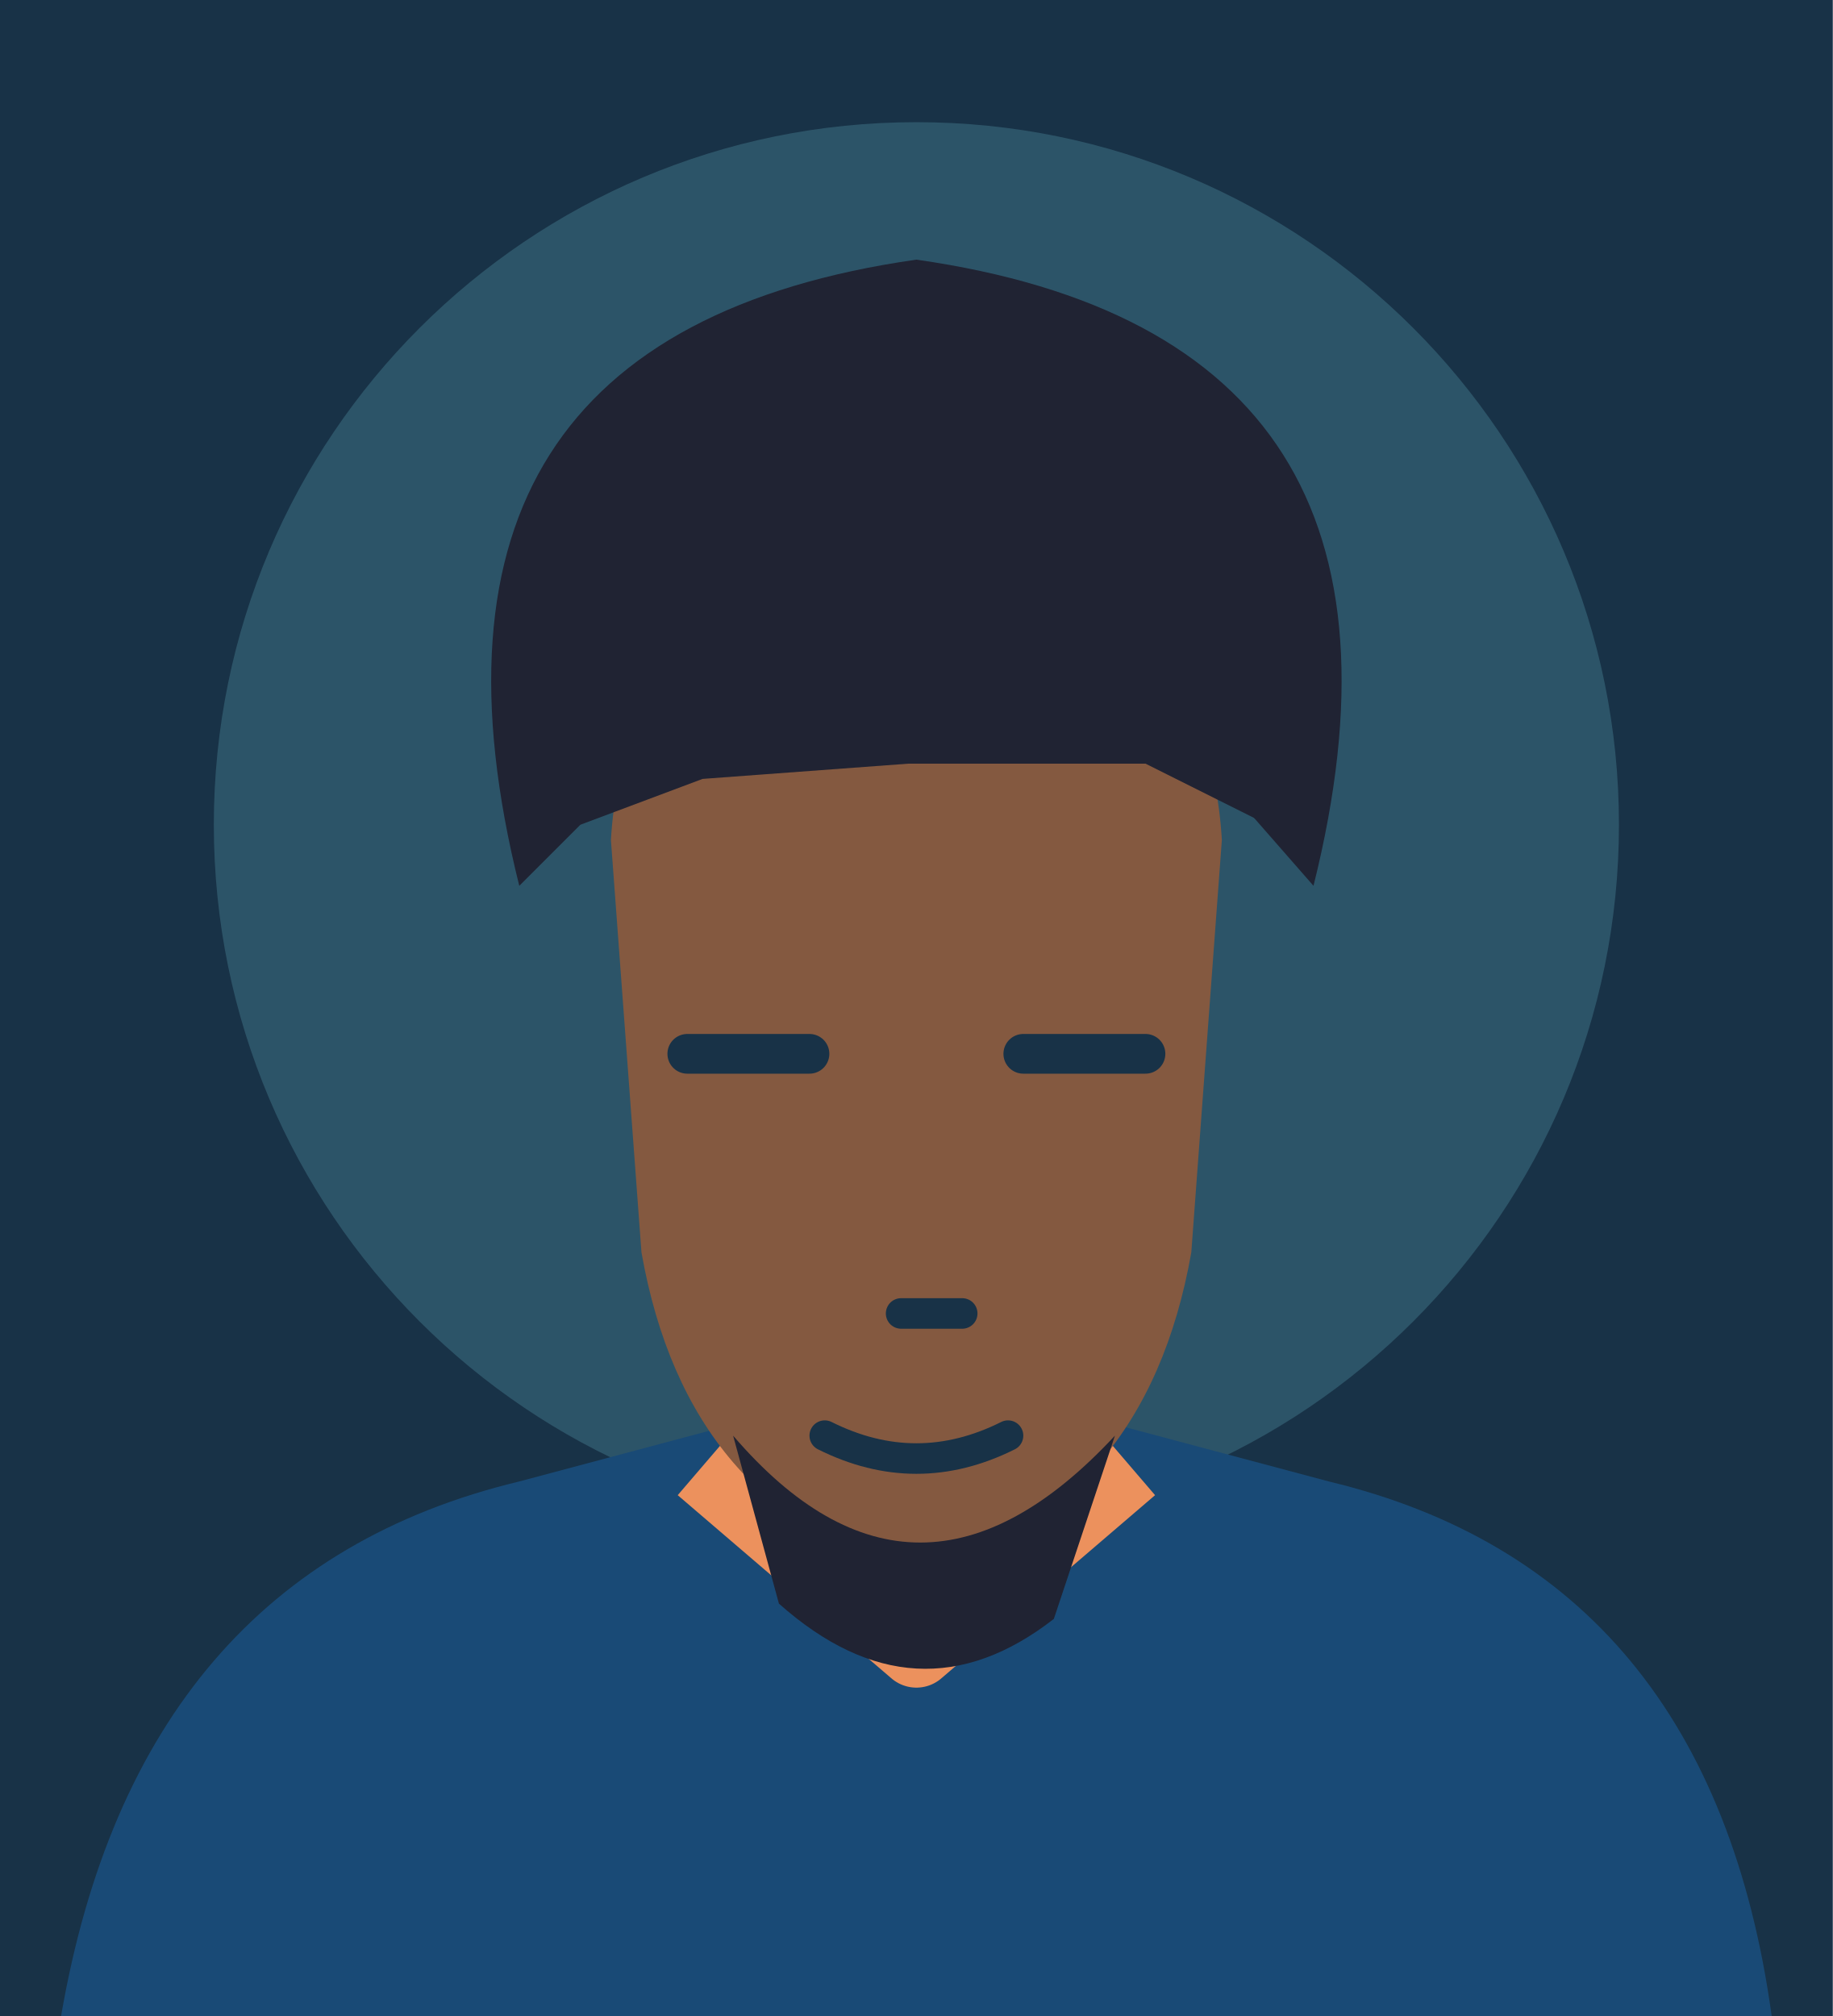
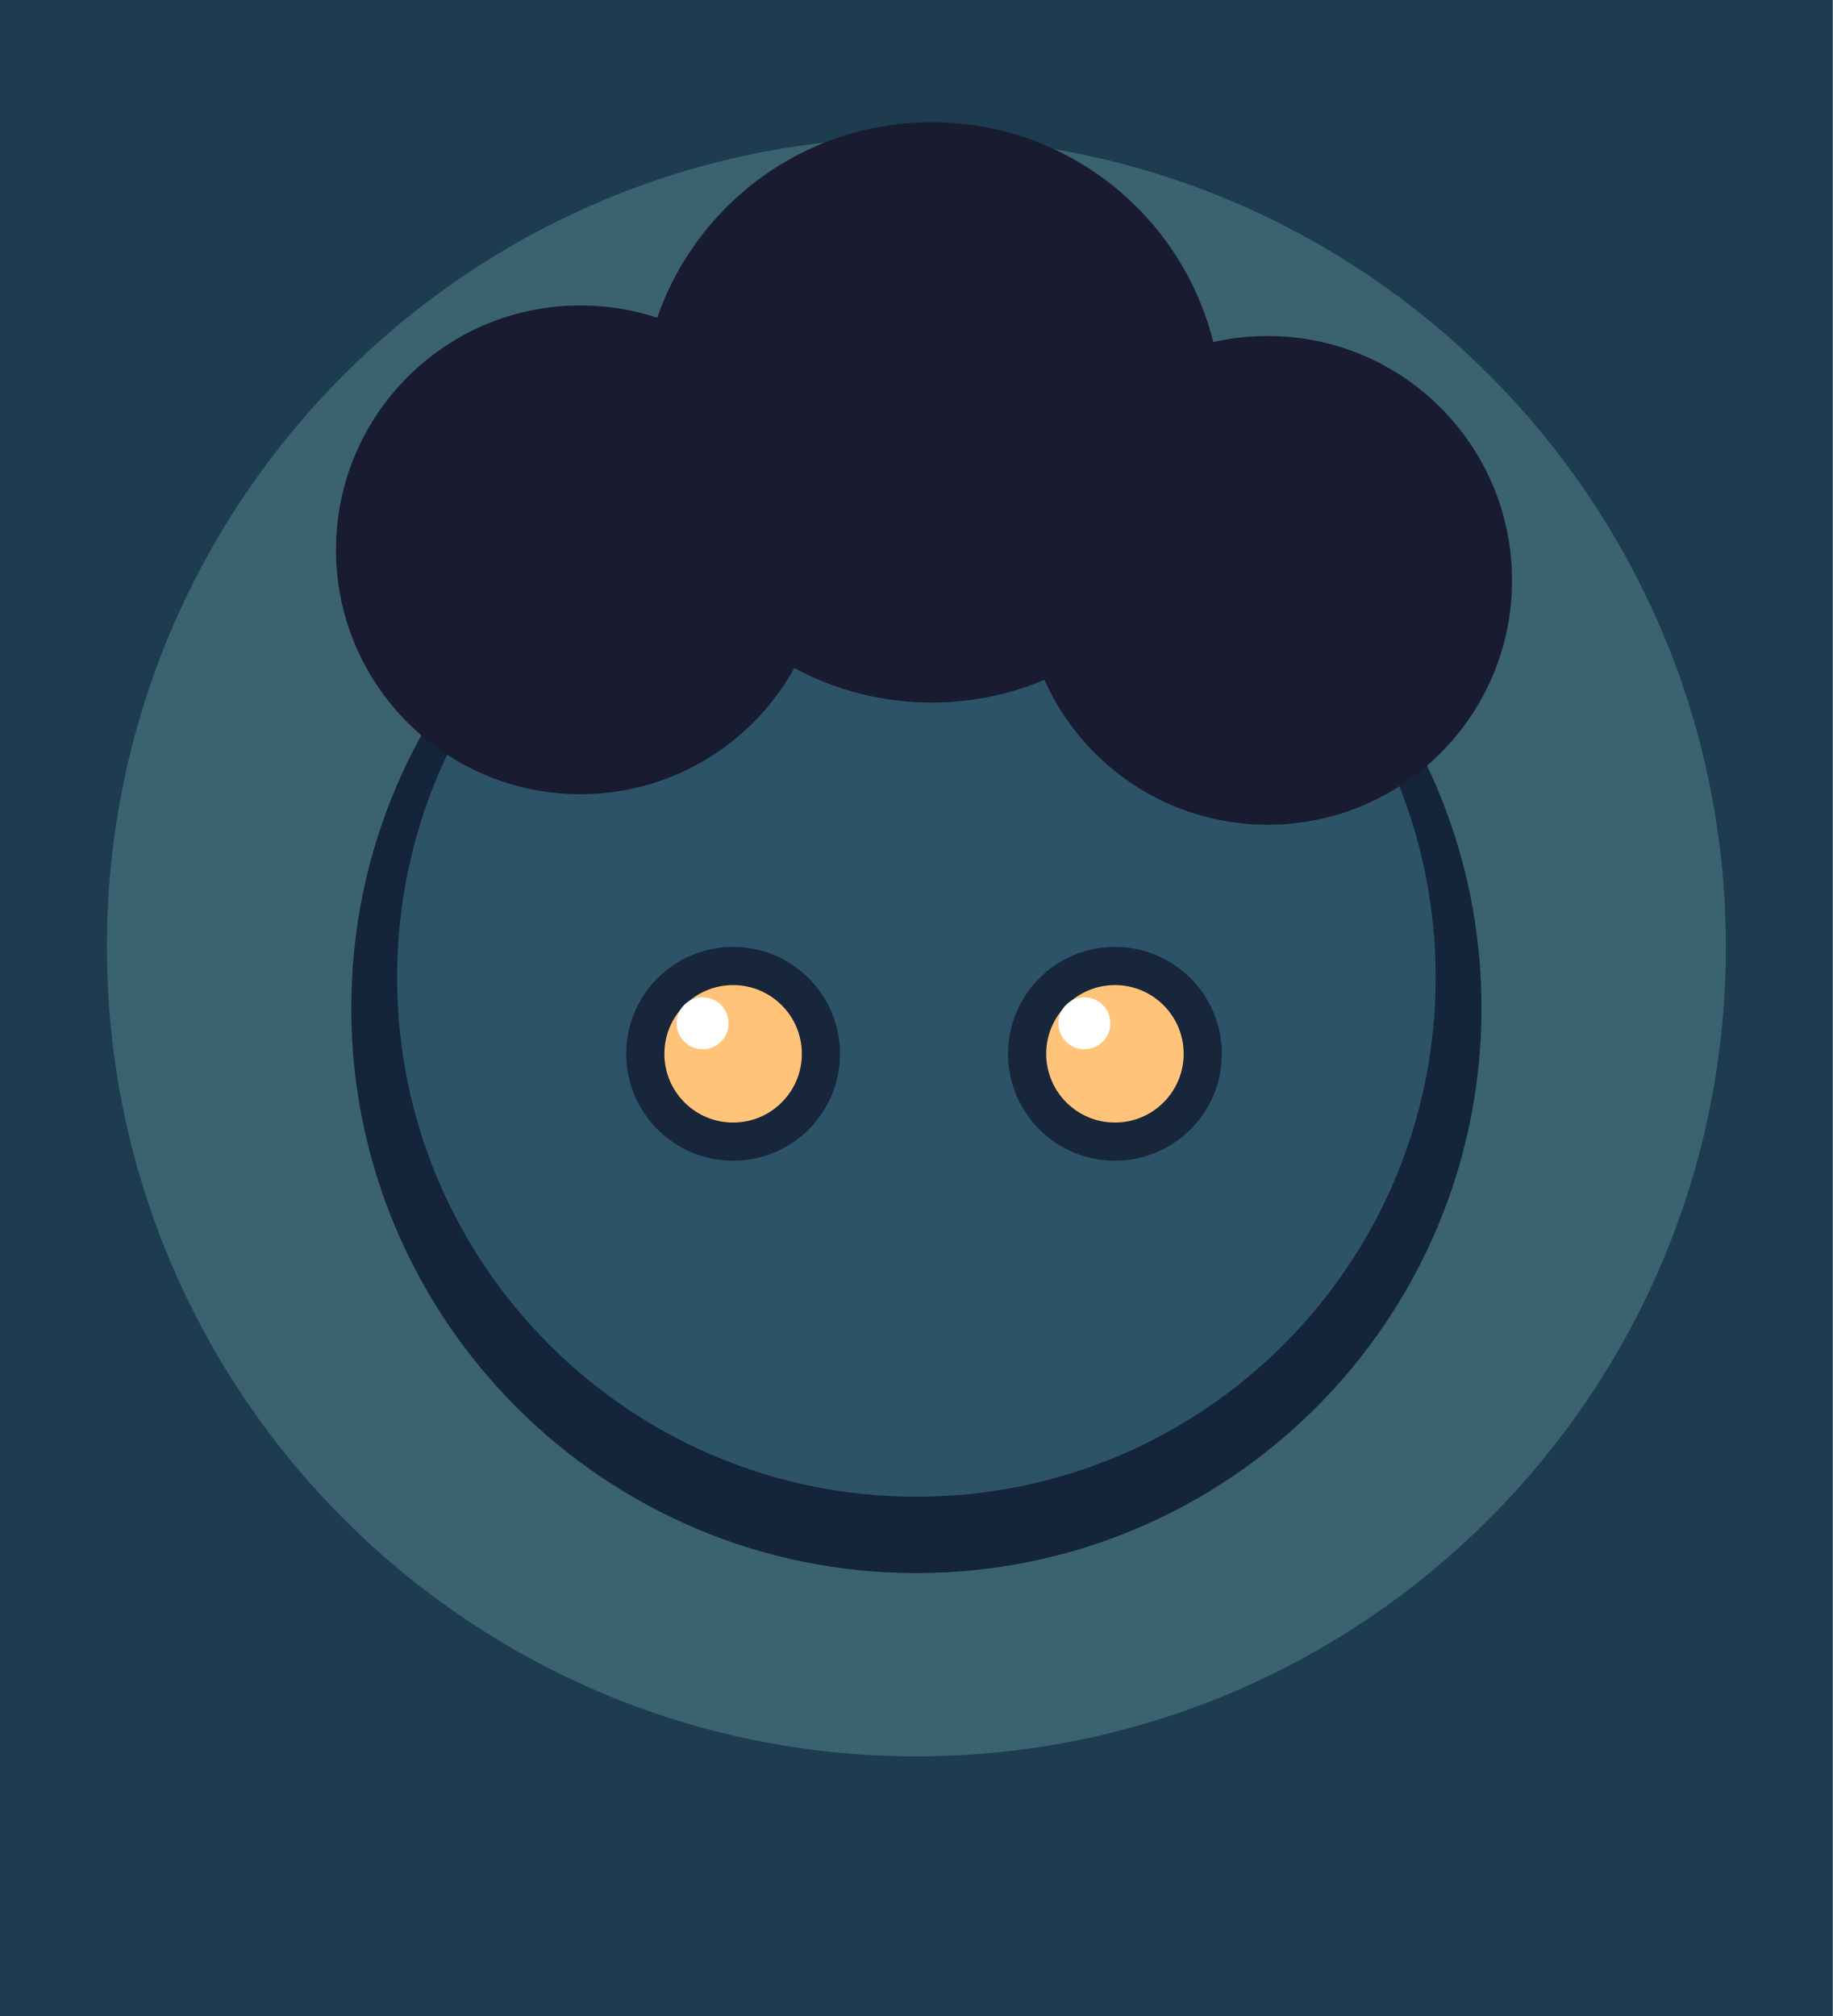
<svg xmlns="http://www.w3.org/2000/svg" viewBox="0 0 120 132">
-   <rect width="120" height="132" fill="#183247" />
-   <circle cx="60" cy="54" r="46" fill="#39697c" opacity=".62" />
-   <path d="M4 132 Q9 103 34 97 L49 93 60 103 72 93 87 97 Q112 103 116 132Z" fill="#194a76" />
-   <path d="M46 96 L60 108 74 96" fill="none" stroke="#ec915d" stroke-width="5" stroke-linejoin="round" />
-   <path d="M50 88 L50 100 Q60 108 70 100 L70 88Z" fill="#845940" />
-   <path d="M40 55 Q41 38 60 37 Q79 38 80 55 L78 82 Q75 99 60 103 Q45 99 42 82Z" fill="#845940" />
-   <path d="M34 58 Q25 22 60 17 Q95 22 86 58 L79 50 42 50Z" fill="#202333" />
-   <path d="M38 54 Q40 27 60 26 Q80 27 83 54 L73 49 46 51Z" fill="#202333" />
-   <path d="M48 94 Q60 108 73 94 L69 106 Q60 113 51 105Z" fill="#202333" />
-   <path d="M45 69 L53 69 M67 69 L75 69" stroke="#183247" stroke-width="2.6" stroke-linecap="round" />
-   <path d="M59 86 L63 86 M54 94 Q60 97 66 94" fill="none" stroke="#183247" stroke-width="2" stroke-linecap="round" />
+   <rect width="120" height="132" fill="#1d3c50" />
+   <circle cx="60" cy="62" r="53" fill="#4b7782" opacity=".65" />
+   <circle cx="60" cy="66" r="37" fill="#14243b" />
+   <circle cx="60" cy="64" r="34" fill="#2c5367" />
+   <circle cx="38" cy="36" r="16" fill="#191b30" />
+   <circle cx="61" cy="27" r="19" fill="#191b30" />
+   <circle cx="83" cy="38" r="16" fill="#191b30" />
+   <circle cx="48" cy="69" r="7" fill="#17263b" />
+   <circle cx="73" cy="69" r="7" fill="#17263b" />
+   <circle cx="48" cy="69" r="4.5" fill="#ffc379" />
+   <circle cx="73" cy="69" r="4.5" fill="#ffc379" />
+   <circle cx="46" cy="67" r="1.7" fill="#fff" />
+   <circle cx="71" cy="67" r="1.7" fill="#fff" />
</svg>
